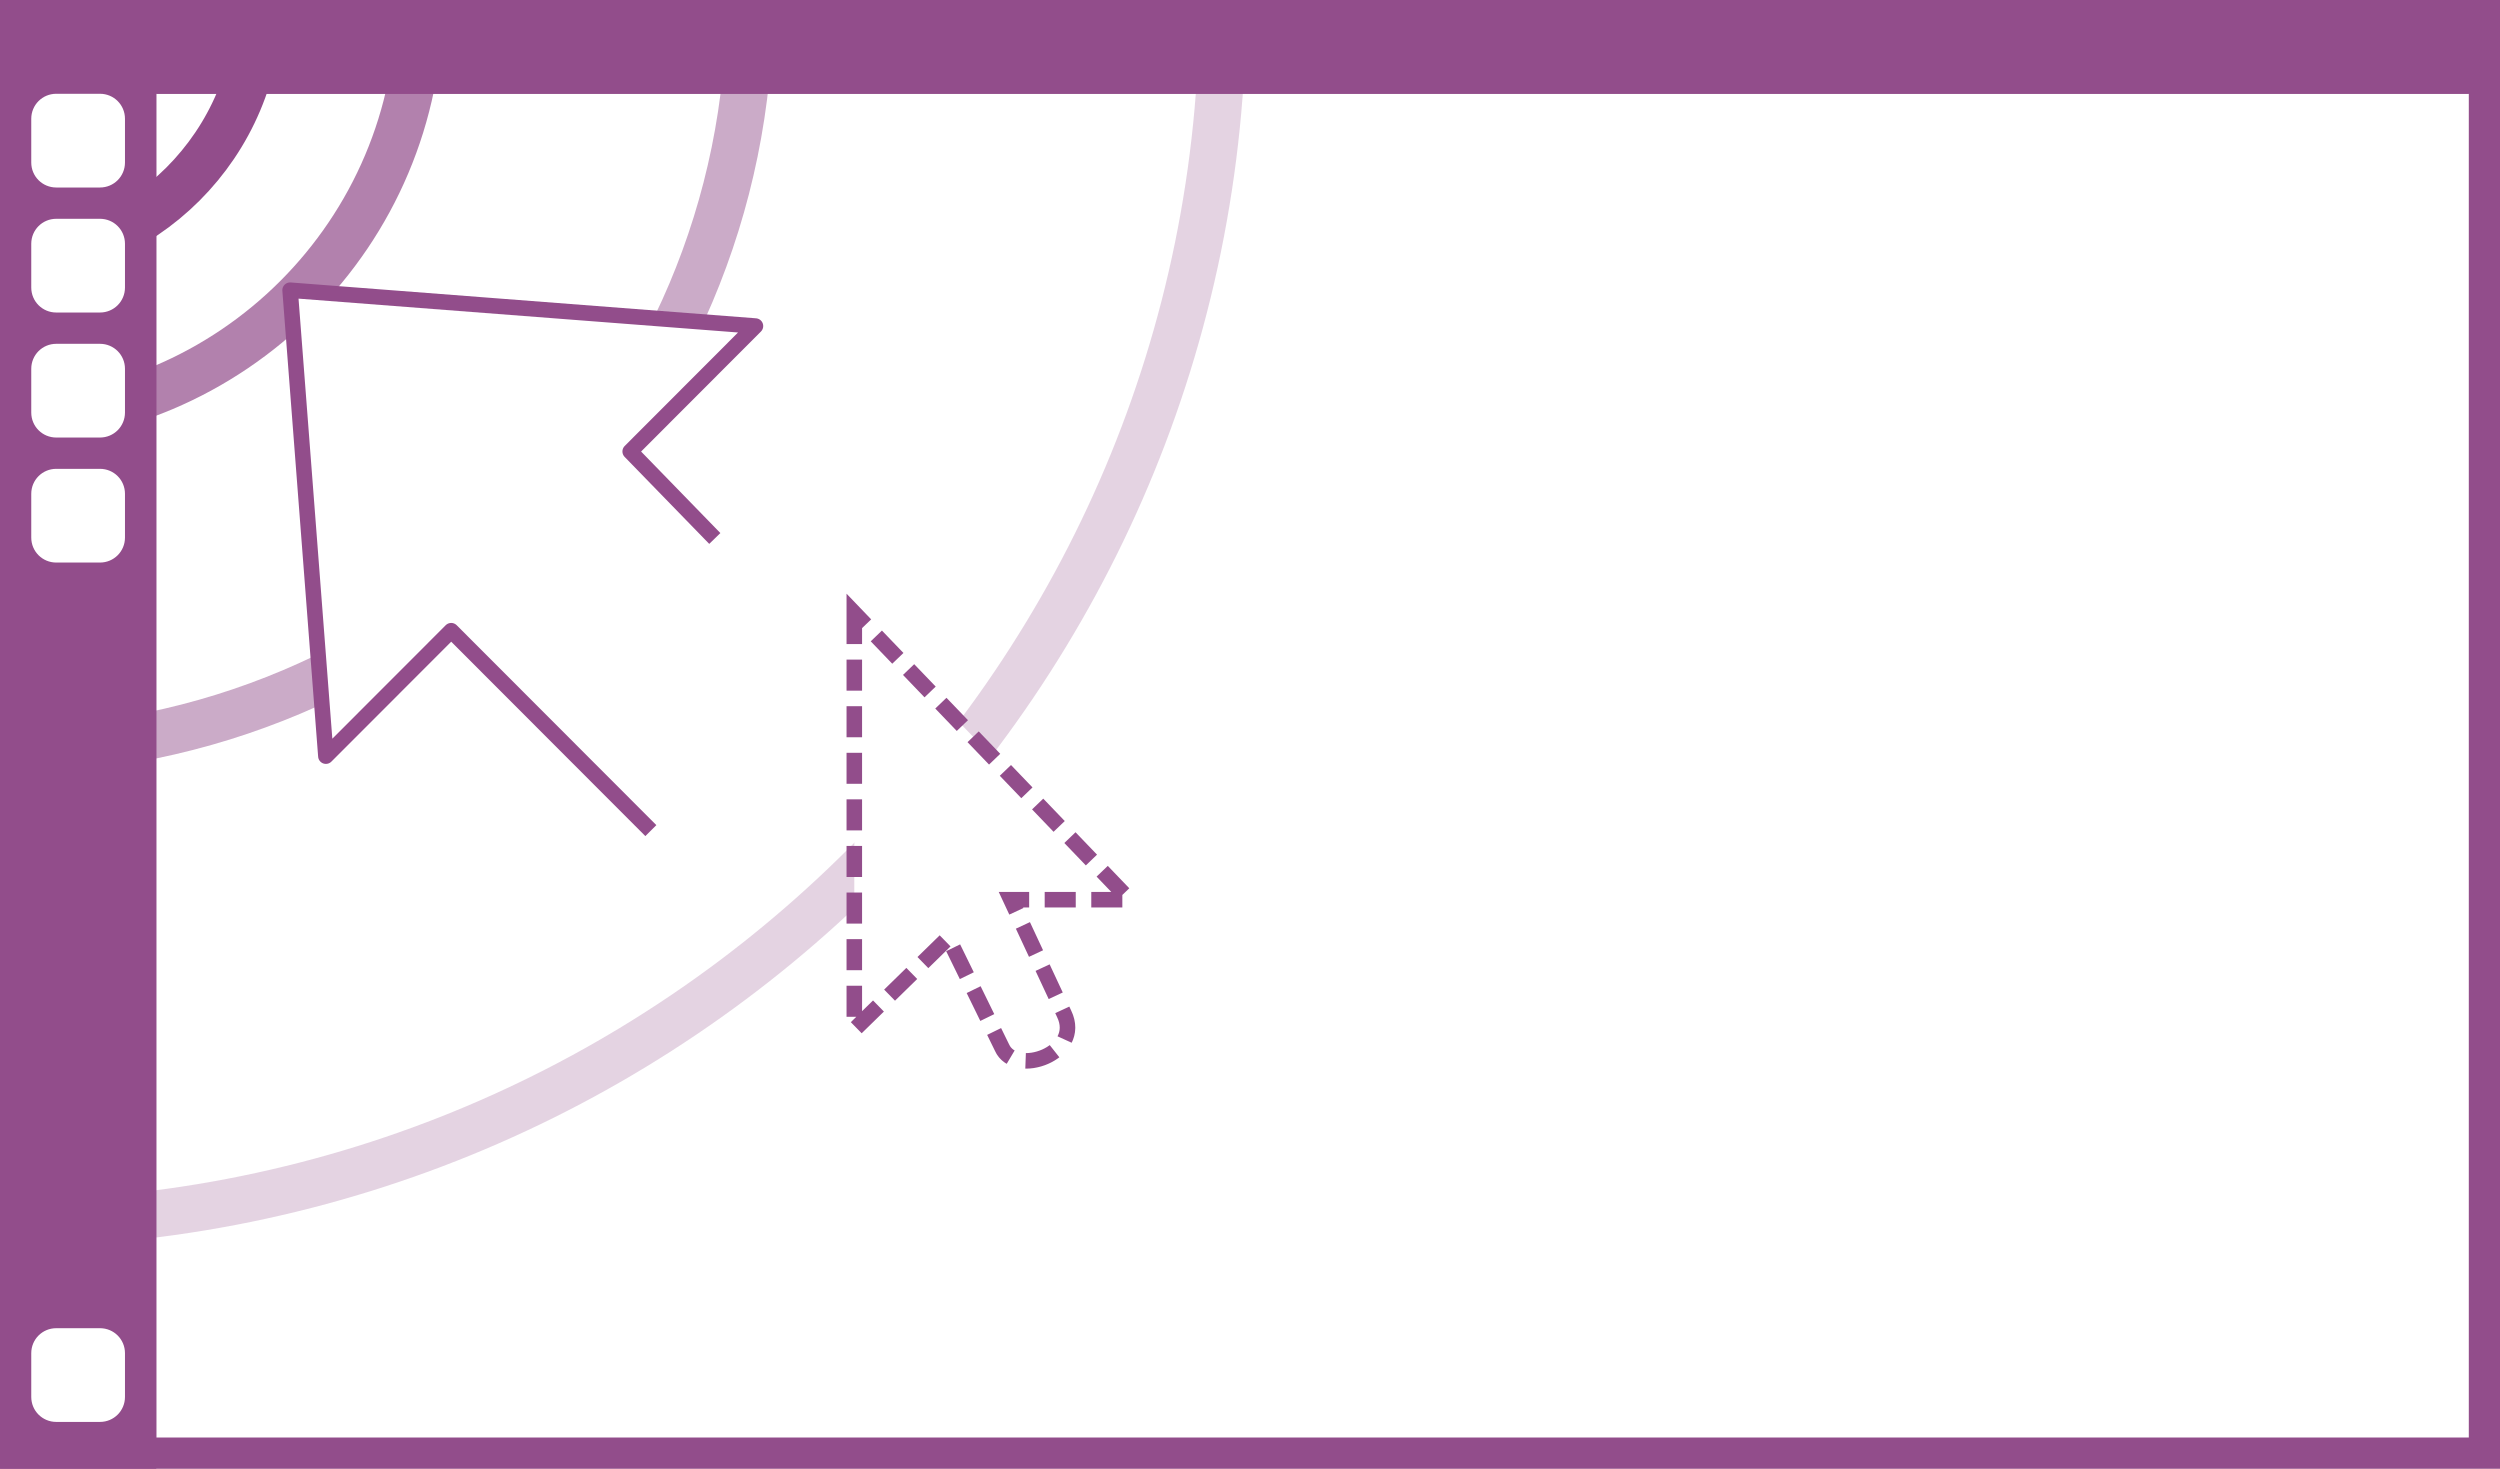
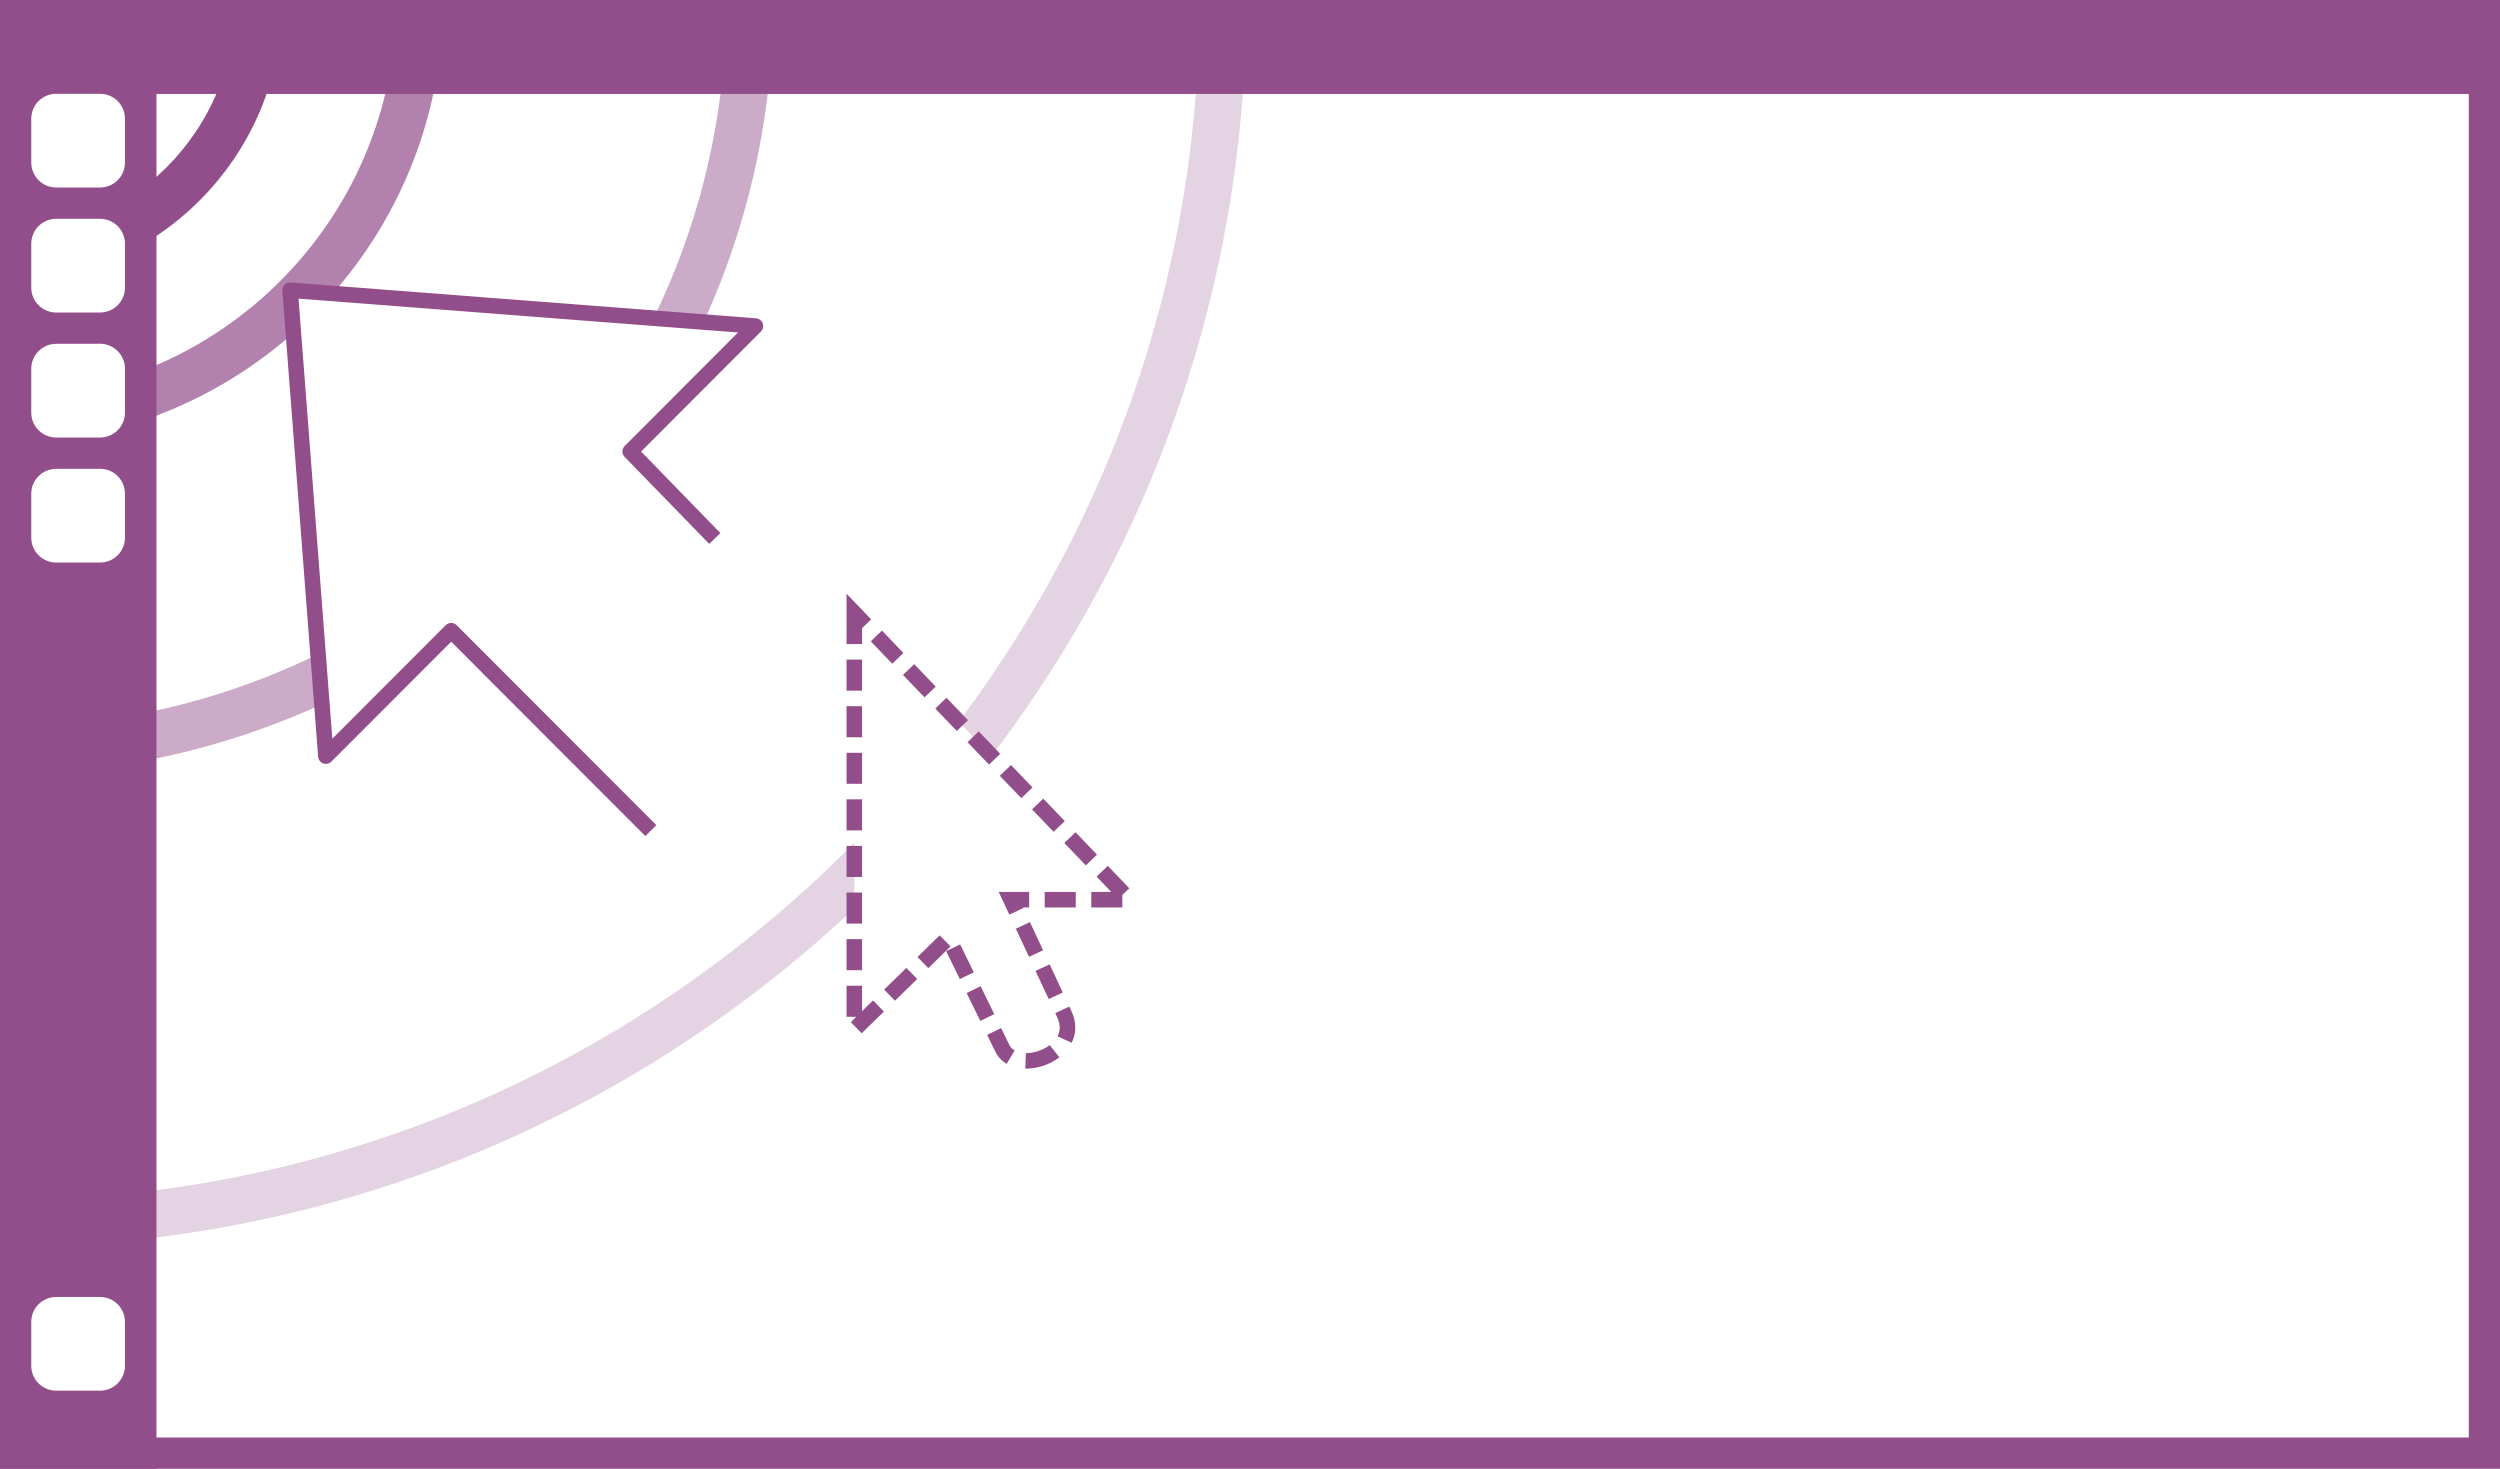
<svg xmlns="http://www.w3.org/2000/svg" width="160" height="94" viewBox="0 0 42.333 24.871" version="1.1" id="svg31">
  <defs id="defs5">
    <clipPath id="a" clipPathUnits="userSpaceOnUse">
      <path style="opacity:1;vector-effect:none;fill:#3584e4;fill-opacity:1;stroke:none;stroke-width:1;stroke-linecap:butt;stroke-linejoin:miter;stroke-miterlimit:4;stroke-dasharray:none;stroke-dashoffset:0;stroke-opacity:1;marker:none;marker-start:none;marker-mid:none;marker-end:none;paint-order:normal" d="M316-4731.007h162v95H316z" id="path2" />
    </clipPath>
  </defs>
  <g style="display:inline" id="g11" />
  <rect style="fill:#924d8b;fill-opacity:1;stroke:none;stroke-width:0.287;stroke-opacity:1" id="rect4752" width="42.334" height="24.871" x="-0" y="-3.5527137e-15" ry="0" />
  <rect style="fill:#ffffff;fill-opacity:1;stroke:none;stroke-width:0.398;stroke-opacity:1" id="rect5232" width="39.159" height="22.754" x="2.646" y="1.588" />
  <g transform="matrix(0.6922725,-0.6922685,0.6922725,0.6922685,-224.9219,-205.0157)" id="g4632" style="fill:#ffffff;stroke-width:0.29" />
  <g clip-path="url(#a)" transform="matrix(.26458 0 0 .26458 -83.608 1251.746)" style="display:inline" id="g21">
    <circle style="opacity:0.249;vector-effect:none;fill:none;fill-opacity:1;stroke:#924d8b;stroke-width:3;stroke-linecap:butt;stroke-linejoin:miter;stroke-miterlimit:4;stroke-dasharray:none;stroke-dashoffset:0;stroke-opacity:1;marker:none;marker-start:none;marker-mid:none;marker-end:none;paint-order:normal" cx="316" cy="-4731.007" r="78.261" id="circle13" />
    <circle r="47.992" cy="-4731.007" cx="316" style="opacity:0.474;vector-effect:none;fill:none;fill-opacity:1;stroke:#924d8b;stroke-width:3;stroke-linecap:butt;stroke-linejoin:miter;stroke-miterlimit:4;stroke-dasharray:none;stroke-dashoffset:0;stroke-opacity:1;marker:none;marker-start:none;marker-mid:none;marker-end:none;paint-order:normal" id="circle15" />
    <circle style="opacity:0.705;vector-effect:none;fill:none;fill-opacity:1;stroke:#924d8b;stroke-width:3;stroke-linecap:butt;stroke-linejoin:miter;stroke-miterlimit:4;stroke-dasharray:none;stroke-dashoffset:0;stroke-opacity:1;marker:none;marker-start:none;marker-mid:none;marker-end:none;paint-order:normal" cx="316" cy="-4731.007" r="26.859" id="circle17" />
    <circle r="16.568" cy="-4731.007" cx="316" style="opacity:1;vector-effect:none;fill:none;fill-opacity:1;stroke:#924d8b;stroke-width:3;stroke-linecap:butt;stroke-linejoin:miter;stroke-miterlimit:4;stroke-dasharray:none;stroke-dashoffset:0;stroke-opacity:1;marker:none;marker-start:none;marker-mid:none;marker-end:none;paint-order:normal" id="circle19" />
  </g>
  <g style="display:inline" id="g29">
    <path style="color:#000000;display:inline;overflow:visible;visibility:visible;fill:#ffffff;stroke:#924d8b;stroke-width:0.263;stroke-linecap:square;stroke-linejoin:round;stroke-miterlimit:4;stroke-dashoffset:0.95;stroke-opacity:1;marker:none;enable-background:accumulate" d="M 12.012,9.024 10.671,7.645 12.792,5.521 4.912,4.914 5.518,12.804 7.64,10.68 10.928,13.972" id="path23" />
    <g style="display:inline" id="g27">
      <path style="color:#000000;display:block;overflow:visible;visibility:visible;fill:#ffffff;fill-opacity:1;fill-rule:nonzero;stroke:#924d8b;stroke-width:0.263;stroke-linecap:butt;stroke-linejoin:miter;stroke-miterlimit:10;stroke-dasharray:0.526, 0.263;stroke-dashoffset:0;stroke-opacity:1;marker:none;enable-background:accumulate" d="m 14.466,10.38 v 7.055 l 1.591,-1.555 0.91,1.859 c 0.223,0.503 1.38,0.099 1.051,-0.574 l -0.9,-1.93 h 2.008 z" id="path25" />
    </g>
  </g>
  <rect style="fill:#924d8b;fill-opacity:1;stroke:none;stroke-width:0.263;stroke-opacity:1" id="rect5358" width="2.646" height="24.871" x="-0" y="-3.5527137e-15" />
-   <path id="rect2863-36-3" style="fill:#ffffff;fill-opacity:1;stroke-width:0.099" d="m 0.952,1.588 c -0.235,0 -0.423,0.189 -0.423,0.423 v 0.741 c 0,0.235 0.189,0.423 0.423,0.423 H 1.693 c 0.235,0 0.423,-0.189 0.423,-0.423 v -0.741 c 0,-0.235 -0.189,-0.423 -0.423,-0.423 z m 0,2.117 c -0.235,0 -0.423,0.189 -0.423,0.423 v 0.741 c 0,0.235 0.189,0.423 0.423,0.423 H 1.693 c 0.235,0 0.423,-0.189 0.423,-0.423 v -0.741 c 0,-0.235 -0.189,-0.423 -0.423,-0.423 z m 0,2.117 c -0.235,0 -0.423,0.189 -0.423,0.423 v 0.741 c 0,0.235 0.189,0.423 0.423,0.423 H 1.693 c 0.235,0 0.423,-0.189 0.423,-0.423 v -0.741 c 0,-0.235 -0.189,-0.423 -0.423,-0.423 z m 0,2.117 c -0.235,0 -0.423,0.189 -0.423,0.423 v 0.741 c 0,0.235 0.189,0.423 0.423,0.423 H 1.693 c 0.235,0 0.423,-0.189 0.423,-0.423 v -0.741 c 0,-0.235 -0.189,-0.423 -0.423,-0.423 z m 0,14.552 c -0.235,0 -0.423,0.189 -0.423,0.423 v 0.741 c 0,0.235 0.189,0.423 0.423,0.423 H 1.693 c 0.235,0 0.423,-0.189 0.423,-0.423 v -0.741 c 0,-0.235 -0.189,-0.423 -0.423,-0.423 z" />
  <rect style="fill:#924d8b;fill-rule:evenodd;stroke-width:0.407;fill-opacity:1" id="rect1342" width="39.159" height="1.588" x="2.646" y="0" />
+   <path id="rect2863-36-3" style="fill:#ffffff;fill-opacity:1;stroke-width:0.099" d="m 0.952,1.588 c -0.235,0 -0.423,0.189 -0.423,0.423 v 0.741 c 0,0.235 0.189,0.423 0.423,0.423 H 1.693 c 0.235,0 0.423,-0.189 0.423,-0.423 v -0.741 c 0,-0.235 -0.189,-0.423 -0.423,-0.423 z m 0,2.117 c -0.235,0 -0.423,0.189 -0.423,0.423 v 0.741 c 0,0.235 0.189,0.423 0.423,0.423 H 1.693 c 0.235,0 0.423,-0.189 0.423,-0.423 v -0.741 c 0,-0.235 -0.189,-0.423 -0.423,-0.423 z m 0,2.117 c -0.235,0 -0.423,0.189 -0.423,0.423 v 0.741 c 0,0.235 0.189,0.423 0.423,0.423 H 1.693 c 0.235,0 0.423,-0.189 0.423,-0.423 V 6.244 c 0,-0.235 -0.189,-0.423 -0.423,-0.423 z m 0,2.117 c -0.235,0 -0.423,0.189 -0.423,0.423 v 0.741 c 0,0.235 0.189,0.423 0.423,0.423 H 1.693 c 0.235,0 0.423,-0.189 0.423,-0.423 V 8.361 c 0,-0.235 -0.189,-0.423 -0.423,-0.423 z m 0,14.023 c -0.235,0 -0.423,0.189 -0.423,0.423 v 0.741 c 0,0.235 0.189,0.423 0.423,0.423 H 1.693 c 0.235,0 0.423,-0.189 0.423,-0.423 v -0.741 c 0,-0.235 -0.189,-0.423 -0.423,-0.423 z" />
</svg>
